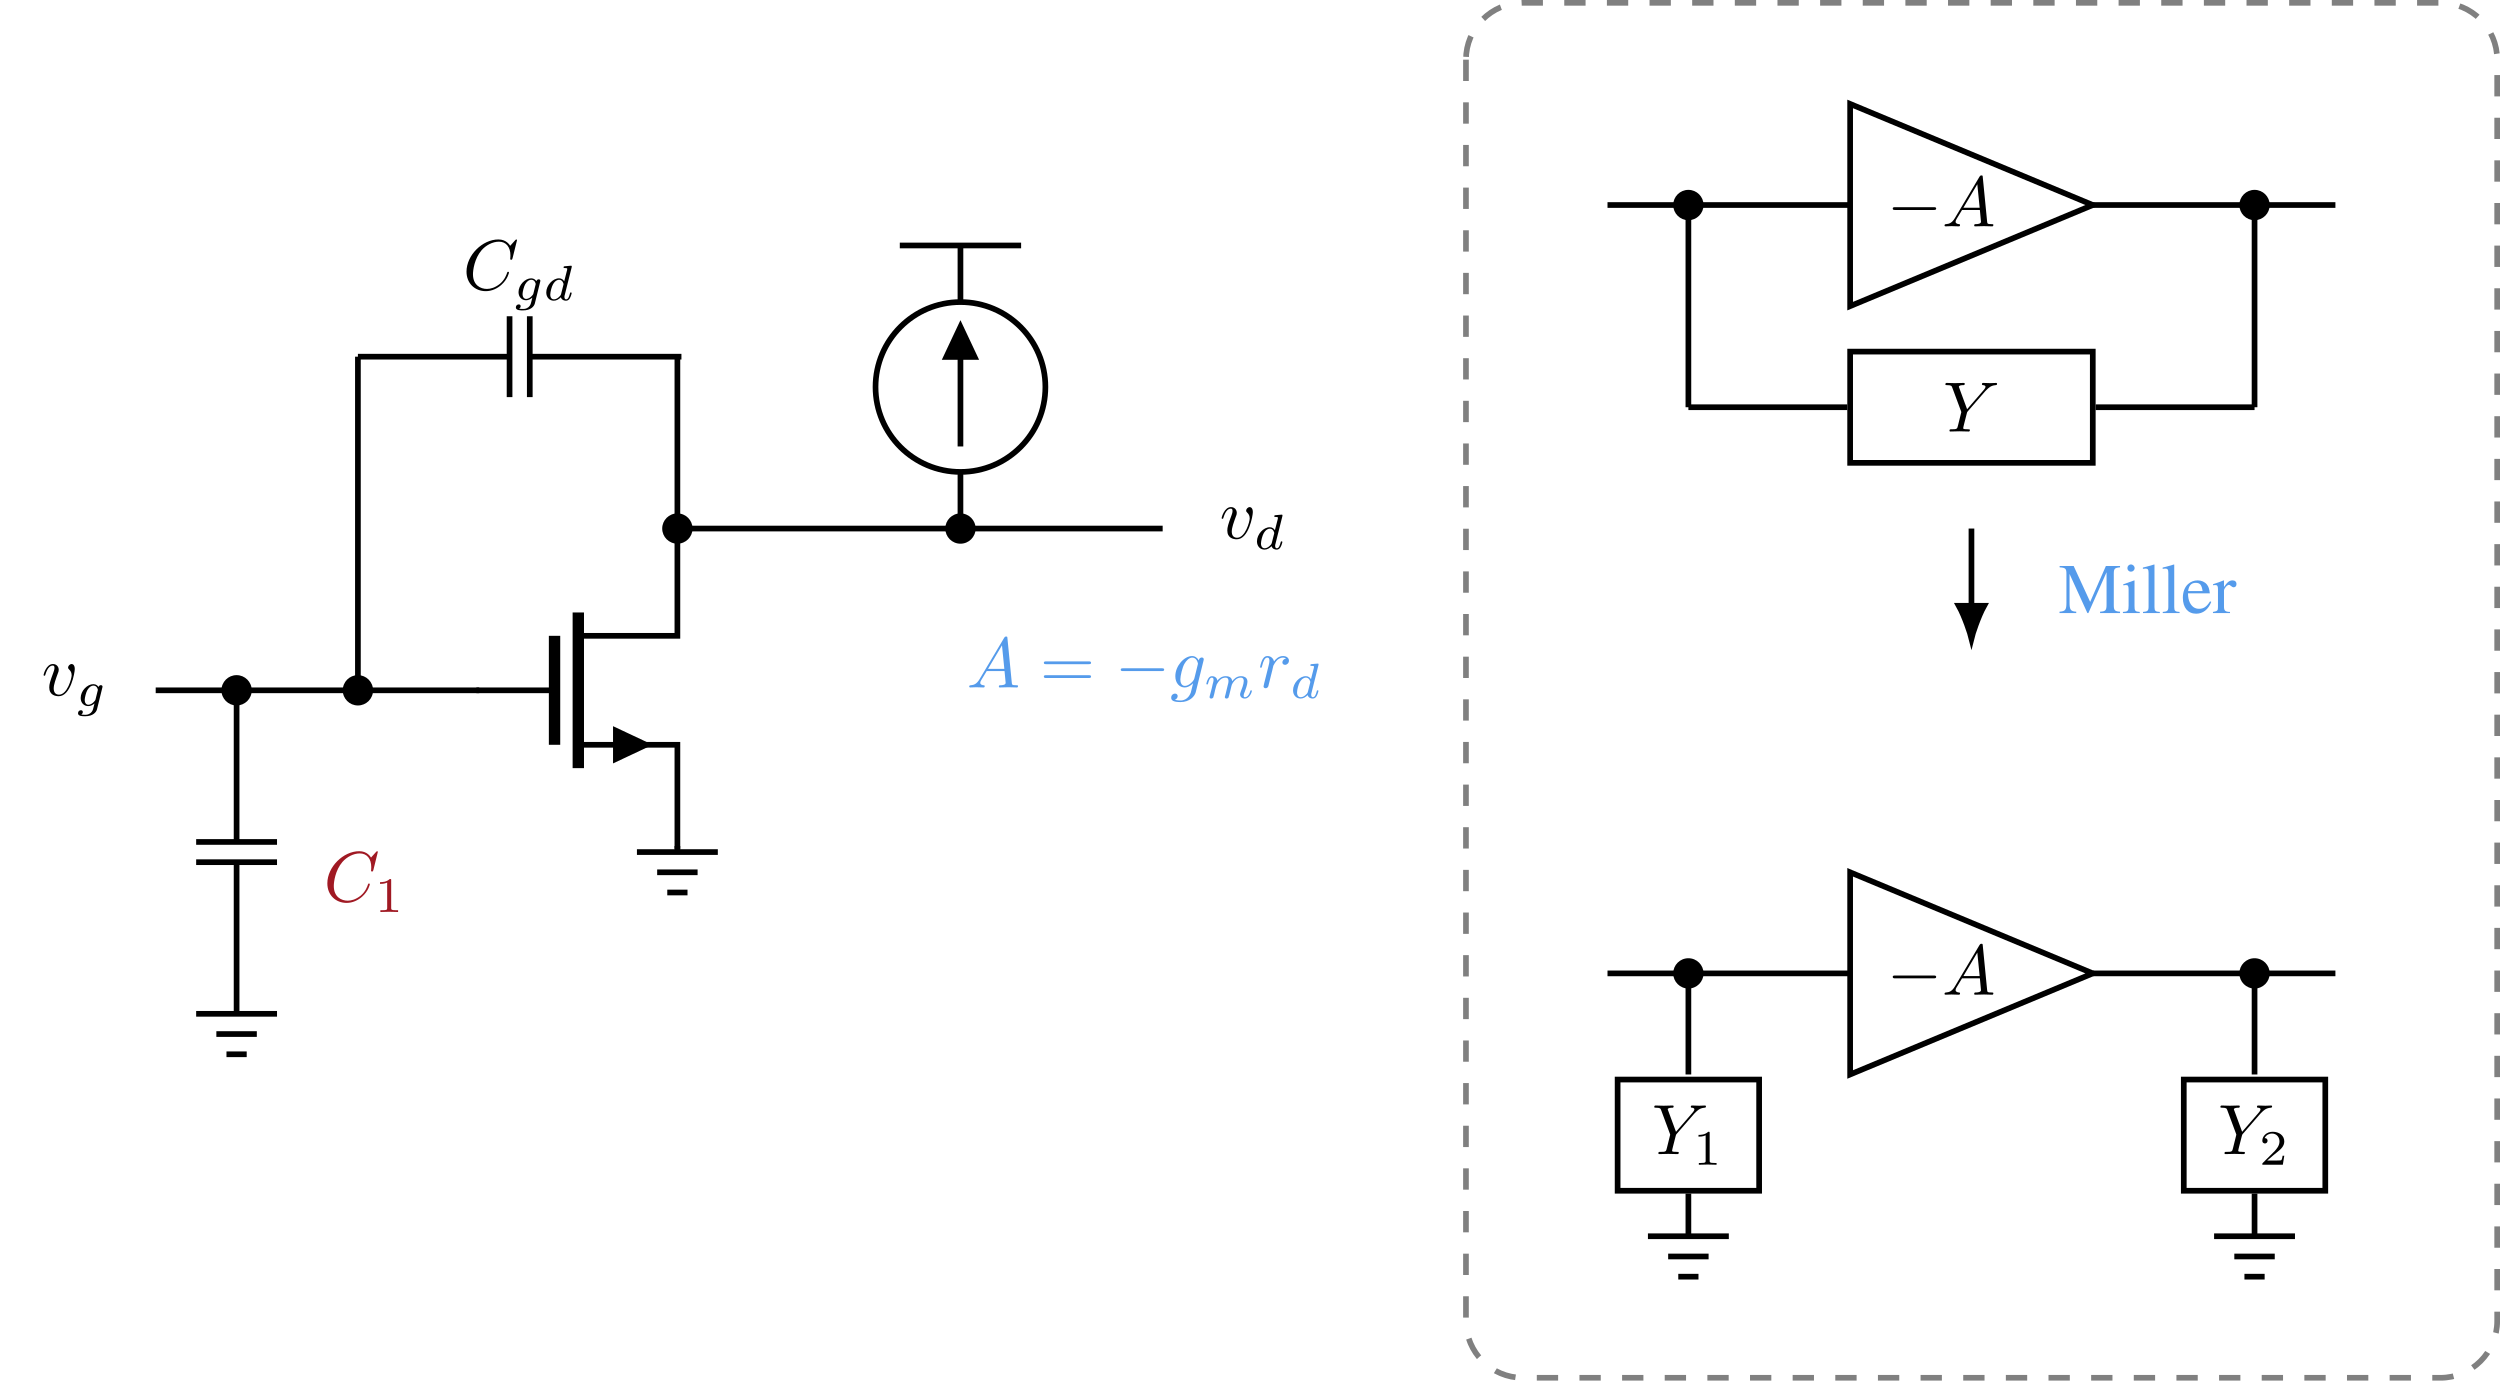
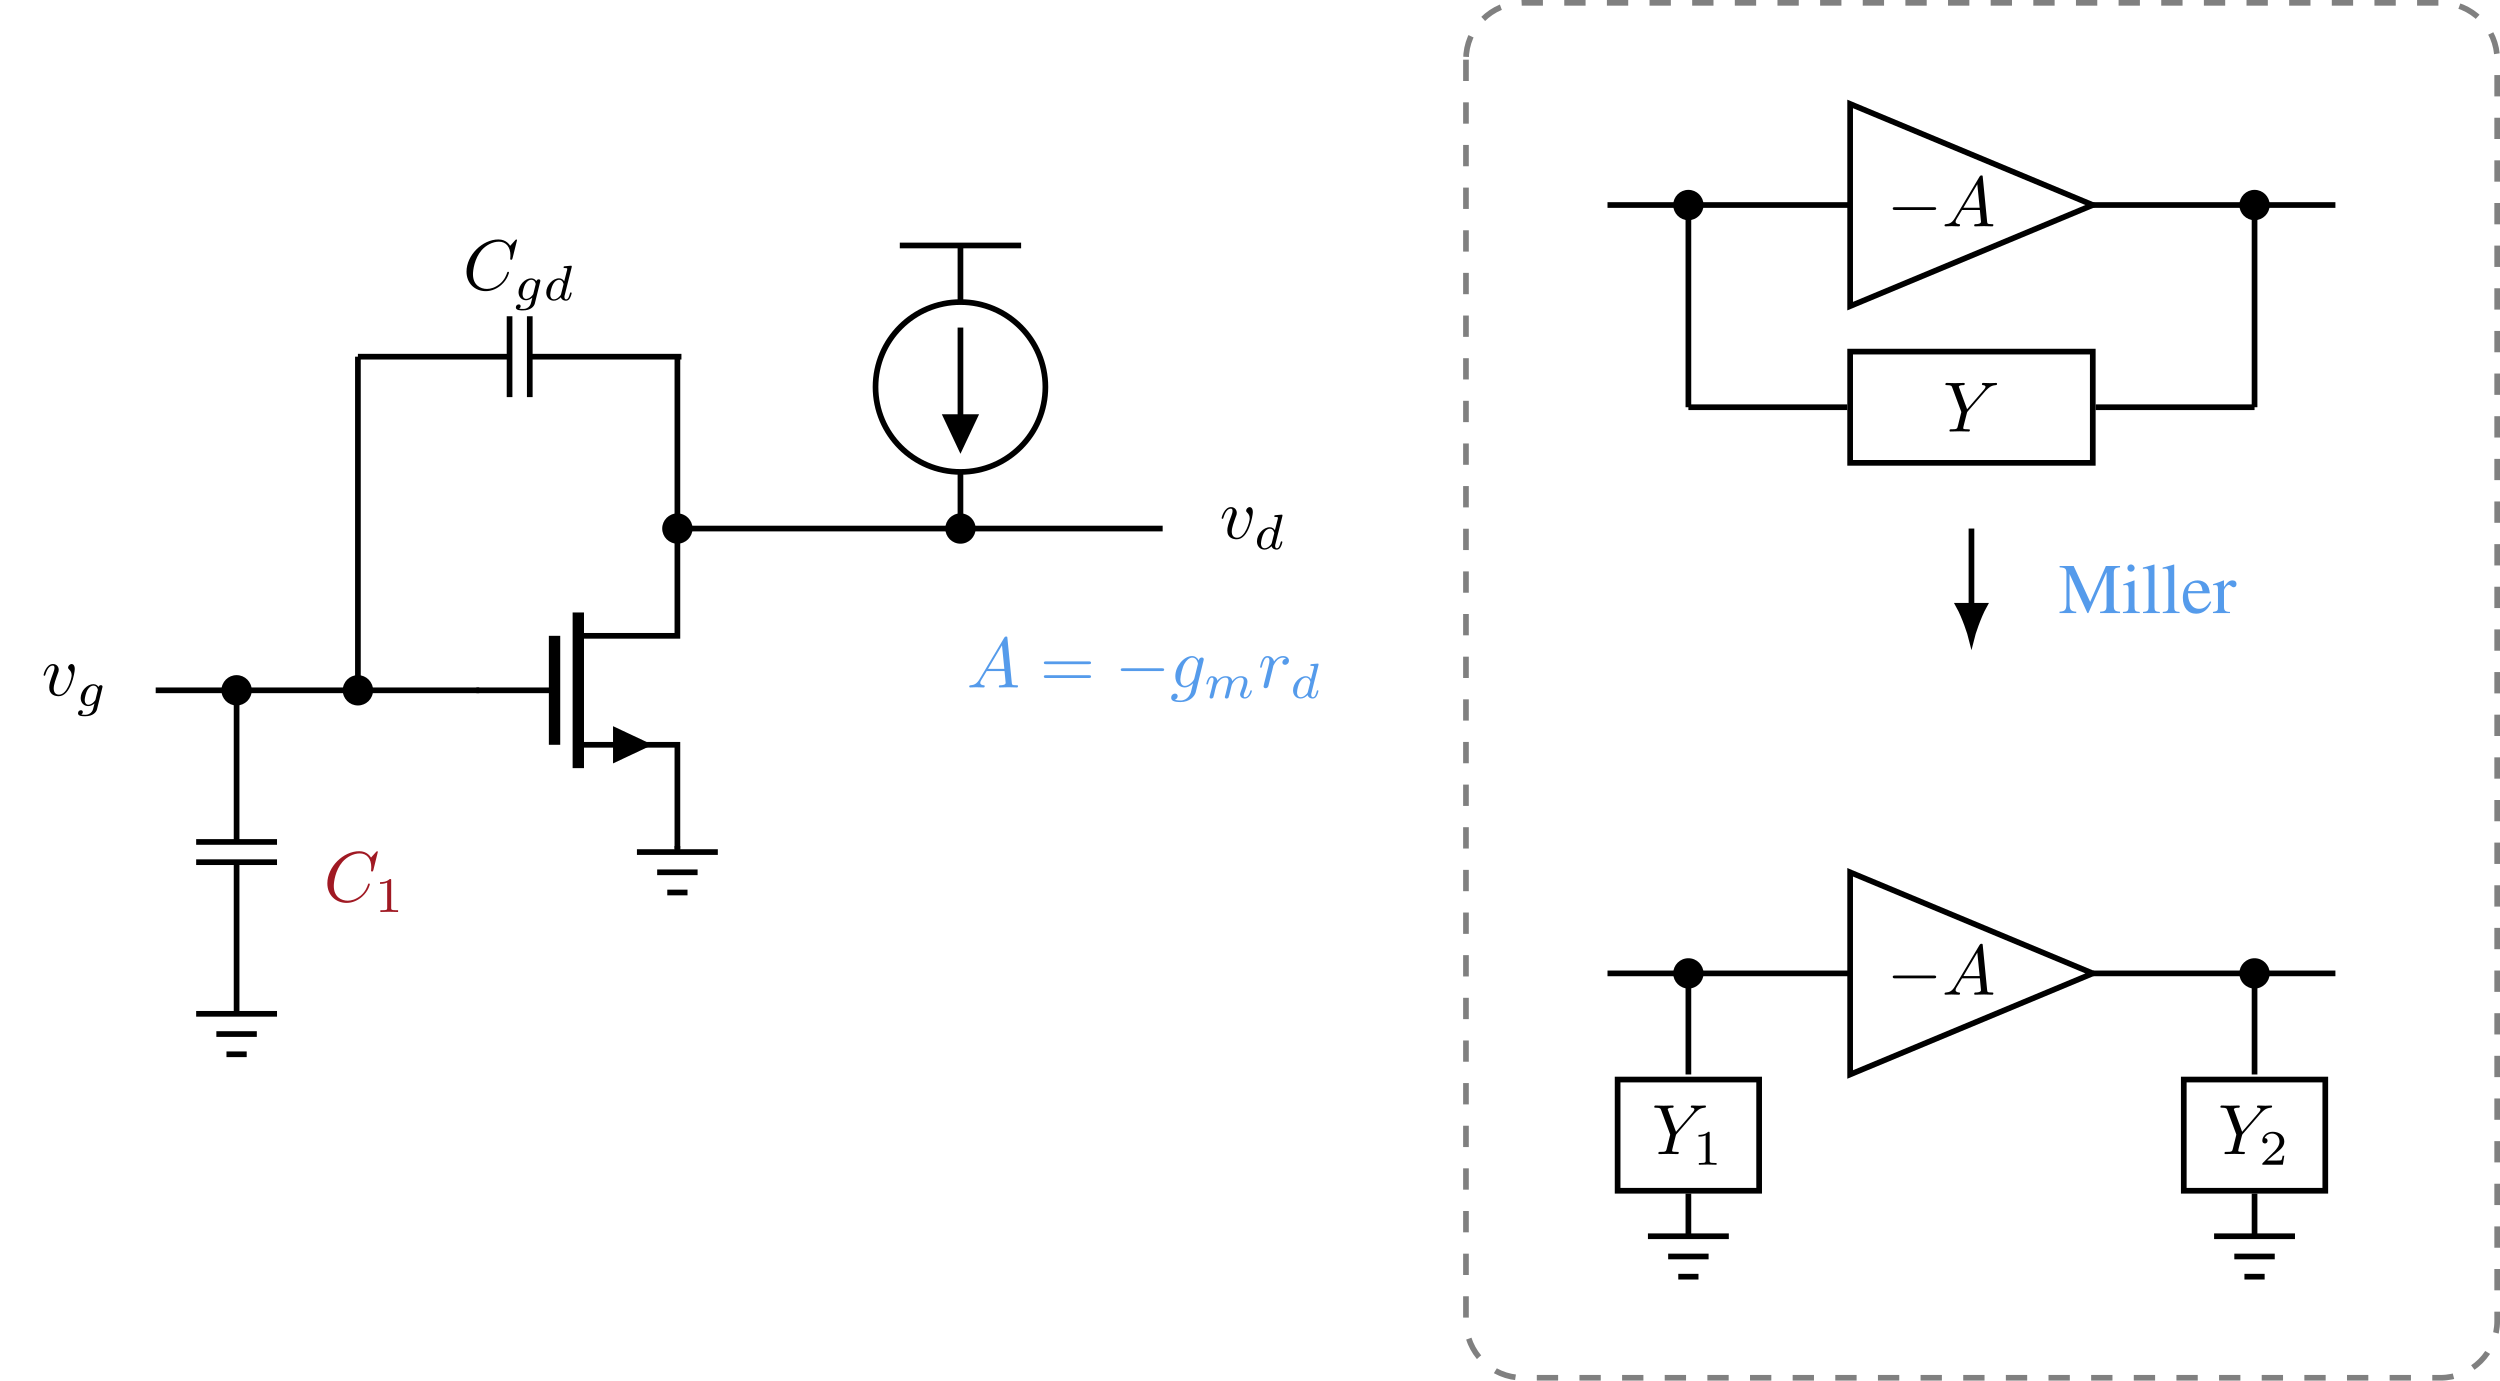
<svg xmlns="http://www.w3.org/2000/svg" xmlns:xlink="http://www.w3.org/1999/xlink" width="350.48pt" height="193.552pt" viewBox="0 0 350.48 193.552">
  <defs>
    <g>
      <g id="glyph-0-0">
        <path d="M 4.672 -3.703 C 4.672 -4.25 4.406 -4.406 4.234 -4.406 C 3.984 -4.406 3.734 -4.141 3.734 -3.922 C 3.734 -3.797 3.781 -3.734 3.891 -3.625 C 4.109 -3.422 4.234 -3.172 4.234 -2.812 C 4.234 -2.391 3.625 -0.109 2.469 -0.109 C 1.953 -0.109 1.719 -0.453 1.719 -0.984 C 1.719 -1.531 2 -2.266 2.297 -3.094 C 2.375 -3.266 2.422 -3.406 2.422 -3.594 C 2.422 -4.031 2.109 -4.406 1.609 -4.406 C 0.672 -4.406 0.297 -2.953 0.297 -2.875 C 0.297 -2.766 0.391 -2.766 0.406 -2.766 C 0.516 -2.766 0.516 -2.797 0.562 -2.953 C 0.859 -3.953 1.281 -4.188 1.578 -4.188 C 1.656 -4.188 1.828 -4.188 1.828 -3.875 C 1.828 -3.625 1.719 -3.344 1.656 -3.172 C 1.219 -2.016 1.094 -1.562 1.094 -1.125 C 1.094 -0.047 1.969 0.109 2.422 0.109 C 4.094 0.109 4.672 -3.188 4.672 -3.703 Z M 4.672 -3.703 " />
      </g>
      <g id="glyph-0-1">
        <path d="M 1.781 -1.141 C 1.391 -0.484 1 -0.344 0.562 -0.312 C 0.438 -0.297 0.344 -0.297 0.344 -0.109 C 0.344 -0.047 0.406 0 0.484 0 C 0.75 0 1.062 -0.031 1.328 -0.031 C 1.672 -0.031 2.016 0 2.328 0 C 2.391 0 2.516 0 2.516 -0.188 C 2.516 -0.297 2.438 -0.312 2.359 -0.312 C 2.141 -0.328 1.891 -0.406 1.891 -0.656 C 1.891 -0.781 1.953 -0.891 2.031 -1.031 L 2.797 -2.297 L 5.297 -2.297 C 5.312 -2.094 5.453 -0.734 5.453 -0.641 C 5.453 -0.344 4.938 -0.312 4.734 -0.312 C 4.594 -0.312 4.5 -0.312 4.5 -0.109 C 4.5 0 4.609 0 4.641 0 C 5.047 0 5.469 -0.031 5.875 -0.031 C 6.125 -0.031 6.766 0 7.016 0 C 7.062 0 7.188 0 7.188 -0.203 C 7.188 -0.312 7.094 -0.312 6.953 -0.312 C 6.344 -0.312 6.344 -0.375 6.312 -0.672 L 5.703 -6.891 C 5.688 -7.094 5.688 -7.141 5.516 -7.141 C 5.359 -7.141 5.312 -7.062 5.25 -6.969 Z M 2.984 -2.609 L 4.938 -5.906 L 5.266 -2.609 Z M 2.984 -2.609 " />
      </g>
      <g id="glyph-0-2">
        <path d="M 4.688 -3.766 C 4.703 -3.812 4.719 -3.875 4.719 -3.938 C 4.719 -4.109 4.609 -4.203 4.438 -4.203 C 4.344 -4.203 4.062 -4.141 4.031 -3.781 C 3.844 -4.141 3.5 -4.406 3.094 -4.406 C 1.969 -4.406 0.734 -3.016 0.734 -1.578 C 0.734 -0.594 1.328 0 2.047 0 C 2.641 0 3.109 -0.469 3.203 -0.578 L 3.219 -0.562 C 3.016 0.312 2.891 0.734 2.891 0.75 C 2.844 0.844 2.516 1.828 1.453 1.828 C 1.266 1.828 0.938 1.812 0.656 1.719 C 0.953 1.641 1.062 1.375 1.062 1.203 C 1.062 1.047 0.953 0.859 0.688 0.859 C 0.469 0.859 0.156 1.031 0.156 1.438 C 0.156 1.844 0.516 2.047 1.469 2.047 C 2.719 2.047 3.438 1.266 3.594 0.672 Z M 3.406 -1.281 C 3.344 -1.016 3.109 -0.766 2.891 -0.578 C 2.688 -0.406 2.375 -0.219 2.078 -0.219 C 1.578 -0.219 1.438 -0.734 1.438 -1.141 C 1.438 -1.609 1.719 -2.797 2 -3.297 C 2.266 -3.781 2.688 -4.188 3.109 -4.188 C 3.766 -4.188 3.906 -3.375 3.906 -3.328 C 3.906 -3.281 3.891 -3.219 3.875 -3.188 Z M 3.406 -1.281 " />
      </g>
      <g id="glyph-0-3">
        <path d="M 0.875 -0.594 C 0.844 -0.438 0.781 -0.203 0.781 -0.156 C 0.781 0.016 0.922 0.109 1.078 0.109 C 1.203 0.109 1.375 0.031 1.453 -0.172 C 1.469 -0.203 1.797 -1.562 1.844 -1.75 C 1.922 -2.078 2.109 -2.766 2.156 -3.047 C 2.203 -3.172 2.484 -3.641 2.719 -3.859 C 2.797 -3.922 3.094 -4.188 3.516 -4.188 C 3.781 -4.188 3.922 -4.062 3.938 -4.062 C 3.641 -4.016 3.422 -3.781 3.422 -3.516 C 3.422 -3.359 3.531 -3.172 3.797 -3.172 C 4.062 -3.172 4.344 -3.406 4.344 -3.766 C 4.344 -4.109 4.031 -4.406 3.516 -4.406 C 2.875 -4.406 2.438 -3.922 2.25 -3.641 C 2.156 -4.094 1.797 -4.406 1.328 -4.406 C 0.875 -4.406 0.688 -4.016 0.594 -3.844 C 0.422 -3.5 0.297 -2.906 0.297 -2.875 C 0.297 -2.766 0.391 -2.766 0.406 -2.766 C 0.516 -2.766 0.516 -2.781 0.578 -3 C 0.75 -3.703 0.953 -4.188 1.312 -4.188 C 1.469 -4.188 1.609 -4.109 1.609 -3.734 C 1.609 -3.516 1.578 -3.406 1.453 -2.891 Z M 0.875 -0.594 " />
      </g>
      <g id="glyph-0-4">
        <path d="M 7.578 -6.922 C 7.578 -6.953 7.562 -7.031 7.469 -7.031 C 7.438 -7.031 7.422 -7.016 7.312 -6.906 L 6.625 -6.141 C 6.531 -6.281 6.078 -7.031 4.969 -7.031 C 2.734 -7.031 0.5 -4.828 0.5 -2.516 C 0.5 -0.875 1.672 0.219 3.203 0.219 C 4.062 0.219 4.828 -0.172 5.359 -0.641 C 6.281 -1.453 6.453 -2.359 6.453 -2.391 C 6.453 -2.5 6.344 -2.5 6.328 -2.5 C 6.266 -2.5 6.219 -2.469 6.203 -2.391 C 6.109 -2.109 5.875 -1.391 5.188 -0.812 C 4.5 -0.266 3.875 -0.094 3.359 -0.094 C 2.469 -0.094 1.406 -0.609 1.406 -2.156 C 1.406 -2.734 1.609 -4.344 2.609 -5.516 C 3.219 -6.219 4.156 -6.719 5.047 -6.719 C 6.062 -6.719 6.656 -5.953 6.656 -4.797 C 6.656 -4.391 6.625 -4.391 6.625 -4.281 C 6.625 -4.188 6.734 -4.188 6.766 -4.188 C 6.891 -4.188 6.891 -4.203 6.953 -4.391 Z M 7.578 -6.922 " />
      </g>
      <g id="glyph-0-5">
        <path d="M 5.953 -5.672 L 6.094 -5.812 C 6.391 -6.109 6.719 -6.453 7.391 -6.5 C 7.5 -6.516 7.594 -6.516 7.594 -6.688 C 7.594 -6.766 7.547 -6.812 7.469 -6.812 C 7.203 -6.812 6.922 -6.781 6.656 -6.781 C 6.312 -6.781 5.969 -6.812 5.656 -6.812 C 5.594 -6.812 5.469 -6.812 5.469 -6.625 C 5.469 -6.516 5.562 -6.5 5.609 -6.5 C 5.688 -6.5 5.969 -6.484 5.969 -6.266 C 5.969 -6.094 5.734 -5.844 5.703 -5.797 L 3.391 -3.125 L 2.297 -6.094 C 2.234 -6.234 2.234 -6.25 2.234 -6.266 C 2.234 -6.5 2.719 -6.5 2.828 -6.5 C 2.953 -6.5 3.062 -6.5 3.062 -6.703 C 3.062 -6.812 2.938 -6.812 2.906 -6.812 C 2.625 -6.812 1.938 -6.781 1.656 -6.781 C 1.406 -6.781 0.781 -6.812 0.531 -6.812 C 0.484 -6.812 0.344 -6.812 0.344 -6.609 C 0.344 -6.5 0.453 -6.5 0.578 -6.5 C 1.172 -6.5 1.219 -6.406 1.312 -6.156 L 2.531 -2.875 C 2.547 -2.844 2.578 -2.734 2.578 -2.719 C 2.578 -2.688 2.172 -1.078 2.125 -0.891 C 2 -0.344 1.984 -0.312 1.188 -0.312 C 1 -0.312 0.922 -0.312 0.922 -0.109 C 0.922 0 1.031 0 1.062 0 C 1.328 0 2.031 -0.031 2.312 -0.031 C 2.594 -0.031 3.312 0 3.594 0 C 3.656 0 3.781 0 3.781 -0.203 C 3.781 -0.312 3.688 -0.312 3.5 -0.312 C 3.484 -0.312 3.297 -0.312 3.125 -0.328 C 2.906 -0.344 2.844 -0.375 2.844 -0.484 C 2.844 -0.562 2.938 -0.906 2.984 -1.109 L 3.344 -2.516 C 3.391 -2.719 3.406 -2.734 3.484 -2.828 Z M 5.953 -5.672 " />
      </g>
      <g id="glyph-1-0">
        <path d="M 3.984 -4.625 C 3.984 -4.641 4 -4.734 4 -4.734 C 4 -4.781 3.984 -4.844 3.891 -4.844 C 3.75 -4.844 3.172 -4.781 3 -4.766 C 2.953 -4.766 2.844 -4.75 2.844 -4.609 C 2.844 -4.516 2.953 -4.516 3.031 -4.516 C 3.359 -4.516 3.359 -4.453 3.359 -4.406 C 3.359 -4.359 3.359 -4.312 3.344 -4.25 L 2.938 -2.656 C 2.797 -2.891 2.562 -3.078 2.219 -3.078 C 1.328 -3.078 0.422 -2.094 0.422 -1.094 C 0.422 -0.406 0.875 0.062 1.484 0.062 C 1.859 0.062 2.188 -0.141 2.469 -0.422 C 2.594 0 3 0.062 3.188 0.062 C 3.438 0.062 3.609 -0.078 3.734 -0.297 C 3.891 -0.578 3.984 -0.969 3.984 -1 C 3.984 -1.094 3.891 -1.094 3.875 -1.094 C 3.766 -1.094 3.766 -1.062 3.719 -0.875 C 3.625 -0.531 3.5 -0.125 3.203 -0.125 C 3.031 -0.125 2.969 -0.281 2.969 -0.469 C 2.969 -0.594 2.984 -0.656 3.016 -0.75 Z M 2.5 -0.875 C 2.453 -0.672 2.297 -0.531 2.141 -0.406 C 2.078 -0.344 1.797 -0.125 1.5 -0.125 C 1.234 -0.125 0.984 -0.312 0.984 -0.797 C 0.984 -1.172 1.188 -1.938 1.359 -2.219 C 1.672 -2.781 2.031 -2.875 2.219 -2.875 C 2.703 -2.875 2.844 -2.344 2.844 -2.266 C 2.844 -2.25 2.828 -2.188 2.828 -2.172 Z M 2.5 -0.875 " />
      </g>
      <g id="glyph-1-1">
        <path d="M 3.031 -0.562 C 2.984 -0.422 2.922 -0.188 2.922 -0.156 C 2.922 0 3.047 0.062 3.156 0.062 C 3.297 0.062 3.406 -0.016 3.438 -0.078 C 3.469 -0.141 3.531 -0.375 3.562 -0.516 C 3.594 -0.641 3.672 -0.969 3.719 -1.141 C 3.75 -1.297 3.797 -1.453 3.828 -1.609 C 3.906 -1.906 3.906 -1.922 4.047 -2.141 C 4.266 -2.484 4.625 -2.875 5.156 -2.875 C 5.547 -2.875 5.578 -2.562 5.578 -2.391 C 5.578 -1.969 5.281 -1.203 5.156 -0.906 C 5.094 -0.703 5.062 -0.641 5.062 -0.531 C 5.062 -0.156 5.359 0.062 5.719 0.062 C 6.422 0.062 6.719 -0.891 6.719 -1 C 6.719 -1.094 6.641 -1.094 6.609 -1.094 C 6.516 -1.094 6.516 -1.047 6.484 -0.969 C 6.328 -0.406 6.016 -0.125 5.75 -0.125 C 5.594 -0.125 5.562 -0.219 5.562 -0.375 C 5.562 -0.531 5.609 -0.625 5.734 -0.938 C 5.812 -1.156 6.094 -1.891 6.094 -2.281 C 6.094 -2.391 6.094 -2.688 5.844 -2.891 C 5.719 -2.969 5.516 -3.078 5.188 -3.078 C 4.562 -3.078 4.188 -2.656 3.953 -2.375 C 3.906 -2.969 3.406 -3.078 3.047 -3.078 C 2.469 -3.078 2.078 -2.719 1.875 -2.438 C 1.828 -2.922 1.422 -3.078 1.125 -3.078 C 0.828 -3.078 0.672 -2.859 0.578 -2.703 C 0.422 -2.438 0.328 -2.047 0.328 -2 C 0.328 -1.922 0.422 -1.922 0.453 -1.922 C 0.547 -1.922 0.547 -1.938 0.594 -2.125 C 0.703 -2.531 0.844 -2.875 1.109 -2.875 C 1.297 -2.875 1.344 -2.719 1.344 -2.531 C 1.344 -2.406 1.281 -2.141 1.219 -1.953 C 1.172 -1.766 1.109 -1.484 1.078 -1.328 L 0.844 -0.438 C 0.828 -0.344 0.781 -0.172 0.781 -0.156 C 0.781 0 0.906 0.062 1.016 0.062 C 1.141 0.062 1.25 -0.016 1.297 -0.078 C 1.328 -0.141 1.375 -0.375 1.422 -0.516 C 1.453 -0.641 1.531 -0.969 1.562 -1.141 C 1.609 -1.297 1.656 -1.453 1.688 -1.609 C 1.766 -1.891 1.781 -1.953 1.984 -2.234 C 2.172 -2.516 2.5 -2.875 3.031 -2.875 C 3.422 -2.875 3.438 -2.516 3.438 -2.391 C 3.438 -2.219 3.422 -2.125 3.312 -1.734 Z M 3.031 -0.562 " />
      </g>
      <g id="glyph-1-2">
        <path d="M 3.703 -2.578 C 3.734 -2.672 3.734 -2.703 3.734 -2.719 C 3.734 -2.875 3.609 -2.938 3.5 -2.938 C 3.344 -2.938 3.203 -2.812 3.172 -2.672 C 3.062 -2.859 2.828 -3.078 2.453 -3.078 C 1.594 -3.078 0.672 -2.141 0.672 -1.141 C 0.672 -0.422 1.156 0 1.734 0 C 2.062 0 2.359 -0.156 2.609 -0.375 L 2.453 0.25 C 2.375 0.547 2.328 0.734 2.062 0.969 C 1.75 1.219 1.453 1.219 1.281 1.219 C 0.969 1.219 0.875 1.203 0.75 1.172 C 0.922 1.094 0.969 0.922 0.969 0.828 C 0.969 0.656 0.844 0.578 0.703 0.578 C 0.5 0.578 0.297 0.734 0.297 1 C 0.297 1.422 0.906 1.422 1.297 1.422 C 2.391 1.422 2.844 0.859 2.953 0.469 Z M 2.75 -0.922 C 2.719 -0.828 2.719 -0.812 2.594 -0.672 C 2.359 -0.375 2.016 -0.188 1.75 -0.188 C 1.406 -0.188 1.234 -0.5 1.234 -0.859 C 1.234 -1.156 1.422 -1.938 1.609 -2.25 C 1.891 -2.734 2.219 -2.875 2.453 -2.875 C 2.953 -2.875 3.078 -2.359 3.078 -2.281 C 3.078 -2.266 3.078 -2.266 3.062 -2.188 Z M 2.75 -0.922 " />
      </g>
      <g id="glyph-2-0">
        <path d="M 6.844 -3.266 C 7 -3.266 7.188 -3.266 7.188 -3.453 C 7.188 -3.656 7 -3.656 6.859 -3.656 L 0.891 -3.656 C 0.75 -3.656 0.562 -3.656 0.562 -3.453 C 0.562 -3.266 0.75 -3.266 0.891 -3.266 Z M 6.859 -1.328 C 7 -1.328 7.188 -1.328 7.188 -1.531 C 7.188 -1.719 7 -1.719 6.844 -1.719 L 0.891 -1.719 C 0.75 -1.719 0.562 -1.719 0.562 -1.531 C 0.562 -1.328 0.75 -1.328 0.891 -1.328 Z M 6.859 -1.328 " />
      </g>
      <g id="glyph-3-0">
        <path d="M 6.562 -2.297 C 6.734 -2.297 6.922 -2.297 6.922 -2.5 C 6.922 -2.688 6.734 -2.688 6.562 -2.688 L 1.172 -2.688 C 1 -2.688 0.828 -2.688 0.828 -2.5 C 0.828 -2.297 1 -2.297 1.172 -2.297 Z M 6.562 -2.297 " />
      </g>
      <g id="glyph-4-0">
        <path d="M 2.328 -4.438 C 2.328 -4.625 2.328 -4.625 2.125 -4.625 C 1.672 -4.188 1.047 -4.188 0.766 -4.188 L 0.766 -3.938 C 0.922 -3.938 1.391 -3.938 1.766 -4.125 L 1.766 -0.578 C 1.766 -0.344 1.766 -0.25 1.078 -0.25 L 0.812 -0.25 L 0.812 0 C 0.938 0 1.797 -0.031 2.047 -0.031 C 2.266 -0.031 3.141 0 3.297 0 L 3.297 -0.25 L 3.031 -0.25 C 2.328 -0.25 2.328 -0.344 2.328 -0.578 Z M 2.328 -4.438 " />
      </g>
      <g id="glyph-4-1">
        <path d="M 3.516 -1.266 L 3.281 -1.266 C 3.266 -1.109 3.188 -0.703 3.094 -0.641 C 3.047 -0.594 2.516 -0.594 2.406 -0.594 L 1.125 -0.594 C 1.859 -1.234 2.109 -1.438 2.516 -1.766 C 3.031 -2.172 3.516 -2.609 3.516 -3.266 C 3.516 -4.109 2.781 -4.625 1.891 -4.625 C 1.031 -4.625 0.438 -4.016 0.438 -3.375 C 0.438 -3.031 0.734 -2.984 0.812 -2.984 C 0.969 -2.984 1.172 -3.109 1.172 -3.359 C 1.172 -3.484 1.125 -3.734 0.766 -3.734 C 0.984 -4.219 1.453 -4.375 1.781 -4.375 C 2.484 -4.375 2.844 -3.828 2.844 -3.266 C 2.844 -2.656 2.406 -2.188 2.188 -1.938 L 0.516 -0.266 C 0.438 -0.203 0.438 -0.188 0.438 0 L 3.312 0 Z M 3.516 -1.266 " />
      </g>
      <g id="glyph-5-0">
        <path d="M 6.719 -5.719 L 6.719 -1.203 C 6.719 -0.375 6.594 -0.234 5.812 -0.188 L 5.812 0 L 8.609 0 L 8.609 -0.188 C 7.875 -0.234 7.734 -0.375 7.734 -1.094 L 7.734 -5.516 C 7.734 -6.219 7.859 -6.344 8.609 -6.406 L 8.609 -6.594 L 6.625 -6.594 L 4.422 -1.562 L 2.109 -6.594 L 0.141 -6.594 L 0.141 -6.406 C 0.953 -6.359 1.094 -6.234 1.094 -5.516 L 1.094 -1.469 C 1.094 -0.438 0.953 -0.25 0.125 -0.188 L 0.125 0 L 2.469 0 L 2.469 -0.188 C 1.688 -0.234 1.531 -0.453 1.531 -1.469 L 1.531 -5.484 L 4.031 0 L 4.172 0 Z M 6.719 -5.719 " />
      </g>
      <g id="glyph-5-1">
        <path d="M 1.75 -4.578 L 0.203 -4.031 L 0.203 -3.891 L 0.281 -3.891 C 0.406 -3.922 0.531 -3.922 0.625 -3.922 C 0.859 -3.922 0.953 -3.766 0.953 -3.328 L 0.953 -1.016 C 0.953 -0.297 0.844 -0.188 0.156 -0.156 L 0.156 0 L 2.516 0 L 2.516 -0.156 C 1.859 -0.203 1.781 -0.297 1.781 -1.016 L 1.781 -4.562 Z M 1.281 -6.812 C 1 -6.812 0.781 -6.578 0.781 -6.297 C 0.781 -6.016 1 -5.797 1.281 -5.797 C 1.562 -5.797 1.797 -6.016 1.797 -6.297 C 1.797 -6.578 1.562 -6.812 1.281 -6.812 Z M 1.281 -6.812 " />
      </g>
      <g id="glyph-5-2">
        <path d="M 0.188 -6.203 L 0.25 -6.203 C 0.359 -6.219 0.484 -6.234 0.562 -6.234 C 0.875 -6.234 0.984 -6.094 0.984 -5.625 L 0.984 -0.875 C 0.984 -0.328 0.844 -0.203 0.203 -0.156 L 0.203 0 L 2.562 0 L 2.562 -0.156 C 1.938 -0.188 1.812 -0.297 1.812 -0.844 L 1.812 -6.781 L 1.781 -6.812 C 1.25 -6.641 0.875 -6.547 0.188 -6.375 Z M 0.188 -6.203 " />
      </g>
      <g id="glyph-5-3">
        <path d="M 4.062 -1.641 C 3.594 -0.875 3.156 -0.594 2.516 -0.594 C 1.953 -0.594 1.531 -0.875 1.234 -1.453 C 1.062 -1.828 0.984 -2.156 0.969 -2.766 L 4.031 -2.766 C 3.953 -3.406 3.859 -3.703 3.609 -4.016 C 3.312 -4.375 2.844 -4.578 2.328 -4.578 C 1.828 -4.578 1.359 -4.406 0.984 -4.062 C 0.516 -3.656 0.25 -2.953 0.25 -2.141 C 0.25 -0.75 0.969 0.094 2.109 0.094 C 3.062 0.094 3.812 -0.484 4.234 -1.562 Z M 0.984 -3.078 C 1.094 -3.859 1.438 -4.234 2.047 -4.234 C 2.656 -4.234 2.891 -3.953 3.016 -3.078 Z M 0.984 -3.078 " />
      </g>
      <g id="glyph-5-4">
        <path d="M 0.062 -3.891 C 0.203 -3.922 0.297 -3.922 0.422 -3.922 C 0.672 -3.922 0.75 -3.766 0.75 -3.328 L 0.75 -0.844 C 0.75 -0.344 0.688 -0.266 0.047 -0.156 L 0.047 0 L 2.438 0 L 2.438 -0.156 C 1.766 -0.172 1.594 -0.328 1.594 -0.891 L 1.594 -3.141 C 1.594 -3.453 2.031 -3.953 2.297 -3.953 C 2.359 -3.953 2.438 -3.906 2.547 -3.812 C 2.719 -3.672 2.828 -3.609 2.953 -3.609 C 3.188 -3.609 3.344 -3.781 3.344 -4.062 C 3.344 -4.391 3.125 -4.578 2.797 -4.578 C 2.375 -4.578 2.078 -4.359 1.594 -3.656 L 1.594 -4.562 L 1.547 -4.578 C 1.016 -4.359 0.656 -4.234 0.062 -4.047 Z M 0.062 -3.891 " />
      </g>
    </g>
    <clipPath id="clip-0">
      <path clip-rule="nonzero" d="M 194 0 L 350.48 0 L 350.48 193.551 L 194 193.551 Z M 194 0 " />
    </clipPath>
  </defs>
  <path fill="none" stroke-width="0.797" stroke-linecap="butt" stroke-linejoin="miter" stroke="rgb(0%, 0%, 0%)" stroke-opacity="1" stroke-miterlimit="10" d="M 51.023 34.016 L 56.695 34.016 M 56.695 34.016 L 62.363 34.016 M 53.859 31.18 L 56.695 31.18 M 56.695 31.18 L 59.527 31.18 M 55.277 28.348 L 56.695 28.348 M 56.695 28.348 L 58.113 28.348 " transform="matrix(1, 0, 0, -1, 38.27, 153.469)" />
  <path fill="none" stroke-width="0.797" stroke-linecap="butt" stroke-linejoin="miter" stroke="rgb(0%, 0%, 0%)" stroke-opacity="1" stroke-miterlimit="10" d="M 56.695 34.016 L 56.695 34.867 M 56.695 78.52 L 56.695 79.371 " transform="matrix(1, 0, 0, -1, 38.27, 153.469)" />
  <path fill="none" stroke-width="0.797" stroke-linecap="butt" stroke-linejoin="miter" stroke="rgb(0%, 0%, 0%)" stroke-opacity="1" stroke-miterlimit="10" d="M 56.695 78.918 L 56.695 64.332 L 42.804 64.332 M 42.804 49.055 L 56.695 49.055 L 56.695 34.469 " transform="matrix(1, 0, 0, -1, 38.27, 153.469)" />
  <path fill="none" stroke-width="1.594" stroke-linecap="butt" stroke-linejoin="miter" stroke="rgb(0%, 0%, 0%)" stroke-opacity="1" stroke-miterlimit="10" d="M 42.804 67.606 L 42.804 45.782 M 39.472 64.332 L 39.472 49.055 " transform="matrix(1, 0, 0, -1, 38.27, 153.469)" />
  <path fill-rule="nonzero" fill="rgb(0%, 0%, 0%)" fill-opacity="1" stroke-width="0.797" stroke-linecap="butt" stroke-linejoin="miter" stroke="rgb(0%, 0%, 0%)" stroke-opacity="1" stroke-miterlimit="10" d="M 48.07 49.055 L 48.07 47.071 L 52.285 49.055 L 48.07 51.039 Z M 48.07 49.055 " transform="matrix(1, 0, 0, -1, 38.27, 153.469)" />
  <path fill="none" stroke-width="0.797" stroke-linecap="butt" stroke-linejoin="miter" stroke="rgb(0%, 0%, 0%)" stroke-opacity="1" stroke-miterlimit="10" d="M 39.472 56.692 L 28.515 56.692 " transform="matrix(1, 0, 0, -1, 38.27, 153.469)" />
  <path fill="none" stroke-width="0.797" stroke-linecap="butt" stroke-linejoin="miter" stroke="rgb(0%, 0%, 0%)" stroke-opacity="1" stroke-miterlimit="10" d="M 56.695 79.371 L 124.726 79.371 " transform="matrix(1, 0, 0, -1, 38.27, 153.469)" />
  <g fill="rgb(0%, 0%, 0%)" fill-opacity="1">
    <use xlink:href="#glyph-0-0" x="170.965" y="75.496" />
  </g>
  <g fill="rgb(0%, 0%, 0%)" fill-opacity="1">
    <use xlink:href="#glyph-1-0" x="175.795" y="76.991" />
  </g>
  <g fill="rgb(33.333%, 60.782%, 92.157%)" fill-opacity="1">
    <use xlink:href="#glyph-0-1" x="135.532" y="96.377" />
  </g>
  <g fill="rgb(33.333%, 60.782%, 92.157%)" fill-opacity="1">
    <use xlink:href="#glyph-2-0" x="145.772" y="96.377" />
  </g>
  <g fill="rgb(33.333%, 60.782%, 92.157%)" fill-opacity="1">
    <use xlink:href="#glyph-3-0" x="156.288" y="96.377" />
  </g>
  <g fill="rgb(33.333%, 60.782%, 92.157%)" fill-opacity="1">
    <use xlink:href="#glyph-0-2" x="164.037" y="96.377" />
  </g>
  <g fill="rgb(33.333%, 60.782%, 92.157%)" fill-opacity="1">
    <use xlink:href="#glyph-1-1" x="168.788" y="97.871" />
  </g>
  <g fill="rgb(33.333%, 60.782%, 92.157%)" fill-opacity="1">
    <use xlink:href="#glyph-0-3" x="176.356" y="96.377" />
  </g>
  <g fill="rgb(33.333%, 60.782%, 92.157%)" fill-opacity="1">
    <use xlink:href="#glyph-1-0" x="180.851" y="97.871" />
  </g>
  <path fill-rule="nonzero" fill="rgb(0%, 0%, 0%)" fill-opacity="1" d="M 136.773 74.098 C 136.773 72.922 135.824 71.973 134.648 71.973 C 133.477 71.973 132.523 72.922 132.523 74.098 C 132.523 75.273 133.477 76.223 134.648 76.223 C 135.824 76.223 136.773 75.273 136.773 74.098 Z M 136.773 74.098 " />
-   <path fill="none" stroke-width="0.797" stroke-linecap="butt" stroke-linejoin="miter" stroke="rgb(0%, 0%, 0%)" stroke-opacity="1" stroke-miterlimit="10" d="M 96.378 79.371 L 96.378 87.309 M 96.378 111.121 L 96.378 119.055 " transform="matrix(1, 0, 0, -1, 38.27, 153.469)" />
-   <path fill="none" stroke-width="0.797" stroke-linecap="butt" stroke-linejoin="miter" stroke="rgb(0%, 0%, 0%)" stroke-opacity="1" stroke-miterlimit="10" d="M 84.472 99.215 C 84.472 92.637 89.804 87.309 96.378 87.309 C 102.953 87.309 108.285 92.637 108.285 99.215 C 108.285 105.789 102.953 111.121 96.378 111.121 C 89.804 111.121 84.472 105.789 84.472 99.215 Z M 84.472 99.215 " transform="matrix(1, 0, 0, -1, 38.27, 153.469)" />
-   <path fill="none" stroke-width="0.797" stroke-linecap="butt" stroke-linejoin="miter" stroke="rgb(0%, 0%, 0%)" stroke-opacity="1" stroke-miterlimit="10" d="M 96.378 90.879 L 96.378 107.547 " transform="matrix(1, 0, 0, -1, 38.27, 153.469)" />
-   <path fill-rule="nonzero" fill="rgb(0%, 0%, 0%)" fill-opacity="1" stroke-width="0.797" stroke-linecap="butt" stroke-linejoin="miter" stroke="rgb(0%, 0%, 0%)" stroke-opacity="1" stroke-miterlimit="10" d="M 96.378 103.43 L 98.363 103.43 L 96.378 107.649 L 94.394 103.43 Z M 96.378 103.43 " transform="matrix(1, 0, 0, -1, 38.27, 153.469)" />
+   <path fill="none" stroke-width="0.797" stroke-linecap="butt" stroke-linejoin="miter" stroke="rgb(0%, 0%, 0%)" stroke-opacity="1" stroke-miterlimit="10" d="M 96.378 119.055 L 96.378 111.121 M 96.378 87.309 L 96.378 79.371 " transform="matrix(1, 0, 0, -1, 38.27, 153.469)" />
+   <path fill="none" stroke-width="0.797" stroke-linecap="butt" stroke-linejoin="miter" stroke="rgb(0%, 0%, 0%)" stroke-opacity="1" stroke-miterlimit="10" d="M 108.285 99.215 C 108.285 105.789 102.953 111.121 96.378 111.121 C 89.804 111.121 84.472 105.789 84.472 99.215 C 84.472 92.637 89.804 87.309 96.378 87.309 C 102.953 87.309 108.285 92.637 108.285 99.215 Z M 108.285 99.215 " transform="matrix(1, 0, 0, -1, 38.27, 153.469)" />
+   <path fill="none" stroke-width="0.797" stroke-linecap="butt" stroke-linejoin="miter" stroke="rgb(0%, 0%, 0%)" stroke-opacity="1" stroke-miterlimit="10" d="M 96.378 107.547 L 96.378 90.879 " transform="matrix(1, 0, 0, -1, 38.27, 153.469)" />
+   <path fill-rule="nonzero" fill="rgb(0%, 0%, 0%)" fill-opacity="1" stroke-width="0.797" stroke-linecap="butt" stroke-linejoin="miter" stroke="rgb(0%, 0%, 0%)" stroke-opacity="1" stroke-miterlimit="10" d="M 96.378 94.996 L 94.394 94.996 L 96.378 90.781 L 98.363 94.996 Z M 96.378 94.996 " transform="matrix(1, 0, 0, -1, 38.27, 153.469)" />
  <path fill="none" stroke-width="0.797" stroke-linecap="butt" stroke-linejoin="miter" stroke="rgb(0%, 0%, 0%)" stroke-opacity="1" stroke-miterlimit="10" d="M 87.875 119.055 L 104.882 119.055 " transform="matrix(1, 0, 0, -1, 38.27, 153.469)" />
  <path fill="none" stroke-width="0.797" stroke-linecap="butt" stroke-linejoin="miter" stroke="rgb(0%, 0%, 0%)" stroke-opacity="1" stroke-miterlimit="10" d="M 28.914 56.692 L -16.442 56.692 " transform="matrix(1, 0, 0, -1, 38.27, 153.469)" />
  <g fill="rgb(0%, 0%, 0%)" fill-opacity="1">
    <use xlink:href="#glyph-0-0" x="5.811" y="97.495" />
  </g>
  <g fill="rgb(0%, 0%, 0%)" fill-opacity="1">
    <use xlink:href="#glyph-1-2" x="10.64" y="98.99" />
  </g>
  <path fill-rule="nonzero" fill="rgb(0%, 0%, 0%)" fill-opacity="1" d="M 35.293 96.777 C 35.293 95.602 34.344 94.648 33.168 94.648 C 31.992 94.648 31.043 95.602 31.043 96.777 C 31.043 97.949 31.992 98.902 33.168 98.902 C 34.344 98.902 35.293 97.949 35.293 96.777 Z M 35.293 96.777 " />
  <path fill="none" stroke-width="0.797" stroke-linecap="butt" stroke-linejoin="miter" stroke="rgb(0%, 0%, 0%)" stroke-opacity="1" stroke-miterlimit="10" d="M -5.102 11.34 L -5.102 21.969 M -5.102 21.969 L -5.102 32.598 M -10.77 32.598 L -5.102 32.598 M -5.102 32.598 L 0.566 32.598 M -10.77 35.434 L -5.102 35.434 M -5.102 35.434 L 0.566 35.434 M -5.102 35.434 L -5.102 46.063 M -5.102 46.063 L -5.102 56.692 " transform="matrix(1, 0, 0, -1, 38.27, 153.469)" />
  <path fill="none" stroke-width="0.797" stroke-linecap="butt" stroke-linejoin="miter" stroke="rgb(0%, 0%, 0%)" stroke-opacity="1" stroke-miterlimit="10" d="M -10.77 11.34 L -5.102 11.34 M -5.102 11.34 L 0.566 11.34 M -7.938 8.504 L -5.102 8.504 M -5.102 8.504 L -2.266 8.504 M -6.52 5.668 L -5.102 5.668 M -5.102 5.668 L -3.684 5.668 " transform="matrix(1, 0, 0, -1, 38.27, 153.469)" />
  <g fill="rgb(62.746%, 9.804%, 13.724%)" fill-opacity="1">
    <use xlink:href="#glyph-0-4" x="45.391" y="126.362" />
  </g>
  <g fill="rgb(62.746%, 9.804%, 13.724%)" fill-opacity="1">
    <use xlink:href="#glyph-4-0" x="52.512" y="127.856" />
  </g>
  <path fill="none" stroke-width="0.797" stroke-linecap="butt" stroke-linejoin="miter" stroke="rgb(0%, 0%, 0%)" stroke-opacity="1" stroke-miterlimit="10" d="M 11.906 56.692 L 11.906 103.465 " transform="matrix(1, 0, 0, -1, 38.27, 153.469)" />
  <path fill-rule="nonzero" fill="rgb(0%, 0%, 0%)" fill-opacity="1" d="M 52.301 96.777 C 52.301 95.602 51.352 94.648 50.176 94.648 C 49 94.648 48.051 95.602 48.051 96.777 C 48.051 97.949 49 98.902 50.176 98.902 C 51.352 98.902 52.301 97.949 52.301 96.777 Z M 52.301 96.777 " />
  <path fill="none" stroke-width="0.797" stroke-linecap="butt" stroke-linejoin="miter" stroke="rgb(0%, 0%, 0%)" stroke-opacity="1" stroke-miterlimit="10" d="M 11.906 103.465 L 22.535 103.465 M 22.535 103.465 L 33.167 103.465 M 33.167 97.797 L 33.167 103.465 M 33.167 103.465 L 33.167 109.133 M 36 97.797 L 36 103.465 M 36 103.465 L 36 109.133 M 36 103.465 L 46.632 103.465 M 46.632 103.465 L 57.261 103.465 M 57.261 103.465 L 56.695 103.465 " transform="matrix(1, 0, 0, -1, 38.27, 153.469)" />
  <g fill="rgb(0%, 0%, 0%)" fill-opacity="1">
    <use xlink:href="#glyph-0-4" x="64.901" y="40.6" />
  </g>
  <g fill="rgb(0%, 0%, 0%)" fill-opacity="1">
    <use xlink:href="#glyph-1-2" x="72.022" y="42.095" />
  </g>
  <g fill="rgb(0%, 0%, 0%)" fill-opacity="1">
    <use xlink:href="#glyph-1-0" x="76.16" y="42.095" />
  </g>
  <path fill="none" stroke-width="0.797" stroke-linecap="butt" stroke-linejoin="miter" stroke="rgb(0%, 0%, 0%)" stroke-opacity="1" stroke-miterlimit="10" d="M 56.695 103.465 L 56.695 79.371 " transform="matrix(1, 0, 0, -1, 38.27, 153.469)" />
  <path fill-rule="nonzero" fill="rgb(0%, 0%, 0%)" fill-opacity="1" d="M 97.09 74.098 C 97.09 72.922 96.137 71.973 94.965 71.973 C 93.789 71.973 92.836 72.922 92.836 74.098 C 92.836 75.273 93.789 76.223 94.965 76.223 C 96.137 76.223 97.09 75.273 97.09 74.098 Z M 97.09 74.098 " />
  <path fill="none" stroke-width="0.797" stroke-linecap="butt" stroke-linejoin="miter" stroke="rgb(0%, 0%, 0%)" stroke-opacity="1" stroke-miterlimit="10" d="M 221.105 110.551 L 221.105 138.899 L 255.121 124.727 Z M 221.105 110.551 " transform="matrix(1, 0, 0, -1, 38.27, 153.469)" />
  <g fill="rgb(0%, 0%, 0%)" fill-opacity="1">
    <use xlink:href="#glyph-3-0" x="264.517" y="31.733" />
  </g>
  <g fill="rgb(0%, 0%, 0%)" fill-opacity="1">
    <use xlink:href="#glyph-0-1" x="272.266" y="31.733" />
  </g>
  <path fill="none" stroke-width="0.797" stroke-linecap="butt" stroke-linejoin="miter" stroke="rgb(0%, 0%, 0%)" stroke-opacity="1" stroke-miterlimit="10" d="M 187.089 124.727 L 221.105 124.727 " transform="matrix(1, 0, 0, -1, 38.27, 153.469)" />
  <path fill="none" stroke-width="0.797" stroke-linecap="butt" stroke-linejoin="miter" stroke="rgb(0%, 0%, 0%)" stroke-opacity="1" stroke-miterlimit="10" d="M 255.121 124.727 L 289.136 124.727 " transform="matrix(1, 0, 0, -1, 38.27, 153.469)" />
  <path fill-rule="nonzero" fill="rgb(0%, 0%, 0%)" fill-opacity="1" d="M 238.824 28.742 C 238.824 27.57 237.871 26.617 236.699 26.617 C 235.523 26.617 234.57 27.57 234.57 28.742 C 234.57 29.918 235.523 30.871 236.699 30.871 C 237.871 30.871 238.824 29.918 238.824 28.742 Z M 238.824 28.742 " />
  <path fill-rule="nonzero" fill="rgb(0%, 0%, 0%)" fill-opacity="1" d="M 318.195 28.742 C 318.195 27.57 317.242 26.617 316.07 26.617 C 314.895 26.617 313.941 27.57 313.941 28.742 C 313.941 29.918 314.895 30.871 316.07 30.871 C 317.242 30.871 318.195 29.918 318.195 28.742 Z M 318.195 28.742 " />
  <path fill="none" stroke-width="0.797" stroke-linecap="butt" stroke-linejoin="miter" stroke="rgb(0%, 0%, 0%)" stroke-opacity="1" stroke-miterlimit="10" d="M 198.429 124.727 L 198.429 96.379 " transform="matrix(1, 0, 0, -1, 38.27, 153.469)" />
  <path fill="none" stroke-width="0.797" stroke-linecap="butt" stroke-linejoin="miter" stroke="rgb(0%, 0%, 0%)" stroke-opacity="1" stroke-miterlimit="10" d="M 277.8 124.727 L 277.8 96.379 " transform="matrix(1, 0, 0, -1, 38.27, 153.469)" />
  <path fill="none" stroke-width="0.797" stroke-linecap="butt" stroke-linejoin="miter" stroke="rgb(0%, 0%, 0%)" stroke-opacity="1" stroke-miterlimit="10" d="M 221.105 88.582 L 255.121 88.582 L 255.121 104.176 L 221.105 104.176 Z M 221.105 88.582 " transform="matrix(1, 0, 0, -1, 38.27, 153.469)" />
  <g fill="rgb(0%, 0%, 0%)" fill-opacity="1">
    <use xlink:href="#glyph-0-5" x="272.381" y="60.495" />
  </g>
  <path fill="none" stroke-width="0.797" stroke-linecap="butt" stroke-linejoin="miter" stroke="rgb(0%, 0%, 0%)" stroke-opacity="1" stroke-miterlimit="10" d="M 198.429 96.379 L 220.707 96.379 " transform="matrix(1, 0, 0, -1, 38.27, 153.469)" />
  <path fill="none" stroke-width="0.797" stroke-linecap="butt" stroke-linejoin="miter" stroke="rgb(0%, 0%, 0%)" stroke-opacity="1" stroke-miterlimit="10" d="M 255.519 96.379 L 277.8 96.379 " transform="matrix(1, 0, 0, -1, 38.27, 153.469)" />
  <path fill="none" stroke-width="0.797" stroke-linecap="butt" stroke-linejoin="miter" stroke="rgb(0%, 0%, 0%)" stroke-opacity="1" stroke-miterlimit="10" d="M 238.113 79.371 L 238.113 68.539 " transform="matrix(1, 0, 0, -1, 38.27, 153.469)" />
  <path fill-rule="nonzero" fill="rgb(0%, 0%, 0%)" fill-opacity="1" stroke-width="0.797" stroke-linecap="butt" stroke-linejoin="miter" stroke="rgb(0%, 0%, 0%)" stroke-opacity="1" stroke-miterlimit="10" d="M 4.536 -0 C 3.977 0.136 1.528 0.922 0 1.773 L 0 -1.774 C 1.528 -0.922 3.977 -0.137 4.536 -0 Z M 4.536 -0 " transform="matrix(0, 1, 1, 0, 276.3831, 84.92919)" />
  <g fill="rgb(33.333%, 60.782%, 92.157%)" fill-opacity="1">
    <use xlink:href="#glyph-5-0" x="288.603" y="85.943" />
    <use xlink:href="#glyph-5-1" x="297.46" y="85.943" />
    <use xlink:href="#glyph-5-2" x="300.229" y="85.943" />
    <use xlink:href="#glyph-5-2" x="302.999" y="85.943" />
    <use xlink:href="#glyph-5-3" x="305.769" y="85.943" />
    <use xlink:href="#glyph-5-4" x="310.192" y="85.943" />
  </g>
  <path fill="none" stroke-width="0.797" stroke-linecap="butt" stroke-linejoin="miter" stroke="rgb(0%, 0%, 0%)" stroke-opacity="1" stroke-miterlimit="10" d="M 221.105 2.836 L 221.105 31.18 L 255.121 17.008 Z M 221.105 2.836 " transform="matrix(1, 0, 0, -1, 38.27, 153.469)" />
  <g fill="rgb(0%, 0%, 0%)" fill-opacity="1">
    <use xlink:href="#glyph-3-0" x="264.517" y="139.45" />
  </g>
  <g fill="rgb(0%, 0%, 0%)" fill-opacity="1">
    <use xlink:href="#glyph-0-1" x="272.266" y="139.45" />
  </g>
  <path fill="none" stroke-width="0.797" stroke-linecap="butt" stroke-linejoin="miter" stroke="rgb(0%, 0%, 0%)" stroke-opacity="1" stroke-miterlimit="10" d="M 187.089 17.008 L 221.105 17.008 " transform="matrix(1, 0, 0, -1, 38.27, 153.469)" />
  <path fill="none" stroke-width="0.797" stroke-linecap="butt" stroke-linejoin="miter" stroke="rgb(0%, 0%, 0%)" stroke-opacity="1" stroke-miterlimit="10" d="M 255.121 17.008 L 289.136 17.008 " transform="matrix(1, 0, 0, -1, 38.27, 153.469)" />
  <path fill-rule="nonzero" fill="rgb(0%, 0%, 0%)" fill-opacity="1" d="M 238.824 136.461 C 238.824 135.285 237.871 134.336 236.699 134.336 C 235.523 134.336 234.57 135.285 234.57 136.461 C 234.57 137.637 235.523 138.586 236.699 138.586 C 237.871 138.586 238.824 137.637 238.824 136.461 Z M 238.824 136.461 " />
  <path fill-rule="nonzero" fill="rgb(0%, 0%, 0%)" fill-opacity="1" d="M 318.195 136.461 C 318.195 135.285 317.242 134.336 316.07 134.336 C 314.895 134.336 313.941 135.285 313.941 136.461 C 313.941 137.637 314.895 138.586 316.07 138.586 C 317.242 138.586 318.195 137.637 318.195 136.461 Z M 318.195 136.461 " />
  <path fill="none" stroke-width="0.797" stroke-linecap="butt" stroke-linejoin="miter" stroke="rgb(0%, 0%, 0%)" stroke-opacity="1" stroke-miterlimit="10" d="M 198.429 17.008 L 198.429 2.836 " transform="matrix(1, 0, 0, -1, 38.27, 153.469)" />
  <path fill="none" stroke-width="0.797" stroke-linecap="butt" stroke-linejoin="miter" stroke="rgb(0%, 0%, 0%)" stroke-opacity="1" stroke-miterlimit="10" d="M 277.8 17.008 L 277.8 2.836 " transform="matrix(1, 0, 0, -1, 38.27, 153.469)" />
  <path fill="none" stroke-width="0.797" stroke-linecap="butt" stroke-linejoin="miter" stroke="rgb(0%, 0%, 0%)" stroke-opacity="1" stroke-miterlimit="10" d="M 188.507 -13.465 L 208.347 -13.465 L 208.347 2.125 L 188.507 2.125 Z M 188.507 -13.465 " transform="matrix(1, 0, 0, -1, 38.27, 153.469)" />
  <g fill="rgb(0%, 0%, 0%)" fill-opacity="1">
    <use xlink:href="#glyph-0-5" x="231.569" y="161.795" />
  </g>
  <g fill="rgb(0%, 0%, 0%)" fill-opacity="1">
    <use xlink:href="#glyph-4-0" x="237.352" y="163.289" />
  </g>
  <path fill="none" stroke-width="0.797" stroke-linecap="butt" stroke-linejoin="miter" stroke="rgb(0%, 0%, 0%)" stroke-opacity="1" stroke-miterlimit="10" d="M 267.878 -13.465 L 287.718 -13.465 L 287.718 2.125 L 267.878 2.125 Z M 267.878 -13.465 " transform="matrix(1, 0, 0, -1, 38.27, 153.469)" />
  <g fill="rgb(0%, 0%, 0%)" fill-opacity="1">
    <use xlink:href="#glyph-0-5" x="310.938" y="161.795" />
  </g>
  <g fill="rgb(0%, 0%, 0%)" fill-opacity="1">
    <use xlink:href="#glyph-4-1" x="316.722" y="163.289" />
  </g>
  <path fill="none" stroke-width="0.797" stroke-linecap="butt" stroke-linejoin="miter" stroke="rgb(0%, 0%, 0%)" stroke-opacity="1" stroke-miterlimit="10" d="M 198.429 -13.863 L 198.429 -19.531 " transform="matrix(1, 0, 0, -1, 38.27, 153.469)" />
  <path fill="none" stroke-width="0.797" stroke-linecap="butt" stroke-linejoin="miter" stroke="rgb(0%, 0%, 0%)" stroke-opacity="1" stroke-miterlimit="10" d="M 192.757 -19.843 L 198.429 -19.843 M 198.429 -19.843 L 204.097 -19.843 M 195.593 -22.679 L 198.429 -22.679 M 198.429 -22.679 L 201.261 -22.679 M 197.011 -25.511 L 198.429 -25.511 M 198.429 -25.511 L 199.843 -25.511 " transform="matrix(1, 0, 0, -1, 38.27, 153.469)" />
  <path fill="none" stroke-width="0.797" stroke-linecap="butt" stroke-linejoin="miter" stroke="rgb(0%, 0%, 0%)" stroke-opacity="1" stroke-miterlimit="10" d="M 277.8 -13.863 L 277.8 -19.531 " transform="matrix(1, 0, 0, -1, 38.27, 153.469)" />
  <path fill="none" stroke-width="0.797" stroke-linecap="butt" stroke-linejoin="miter" stroke="rgb(0%, 0%, 0%)" stroke-opacity="1" stroke-miterlimit="10" d="M 272.128 -19.843 L 277.8 -19.843 M 277.8 -19.843 L 283.468 -19.843 M 274.964 -22.679 L 277.796 -22.679 M 277.796 -22.679 L 280.632 -22.679 M 276.382 -25.511 L 277.8 -25.511 M 277.8 -25.511 L 279.214 -25.511 " transform="matrix(1, 0, 0, -1, 38.27, 153.469)" />
  <g clip-path="url(#clip-0)">
    <path fill="none" stroke-width="0.797" stroke-linecap="butt" stroke-linejoin="miter" stroke="rgb(50%, 50%, 50%)" stroke-opacity="1" stroke-dasharray="2.989 2.989" stroke-miterlimit="10" d="M 167.246 145.102 L 167.246 -31.715 C 167.246 -36.117 170.816 -39.687 175.214 -39.687 L 303.843 -39.687 C 308.246 -39.687 311.816 -36.117 311.816 -31.715 L 311.816 145.102 C 311.816 149.504 308.246 153.074 303.843 153.074 L 175.214 153.074 C 170.816 153.074 167.246 149.504 167.246 145.102 Z M 167.246 145.102 " transform="matrix(1, 0, 0, -1, 38.27, 153.469)" />
  </g>
</svg>
